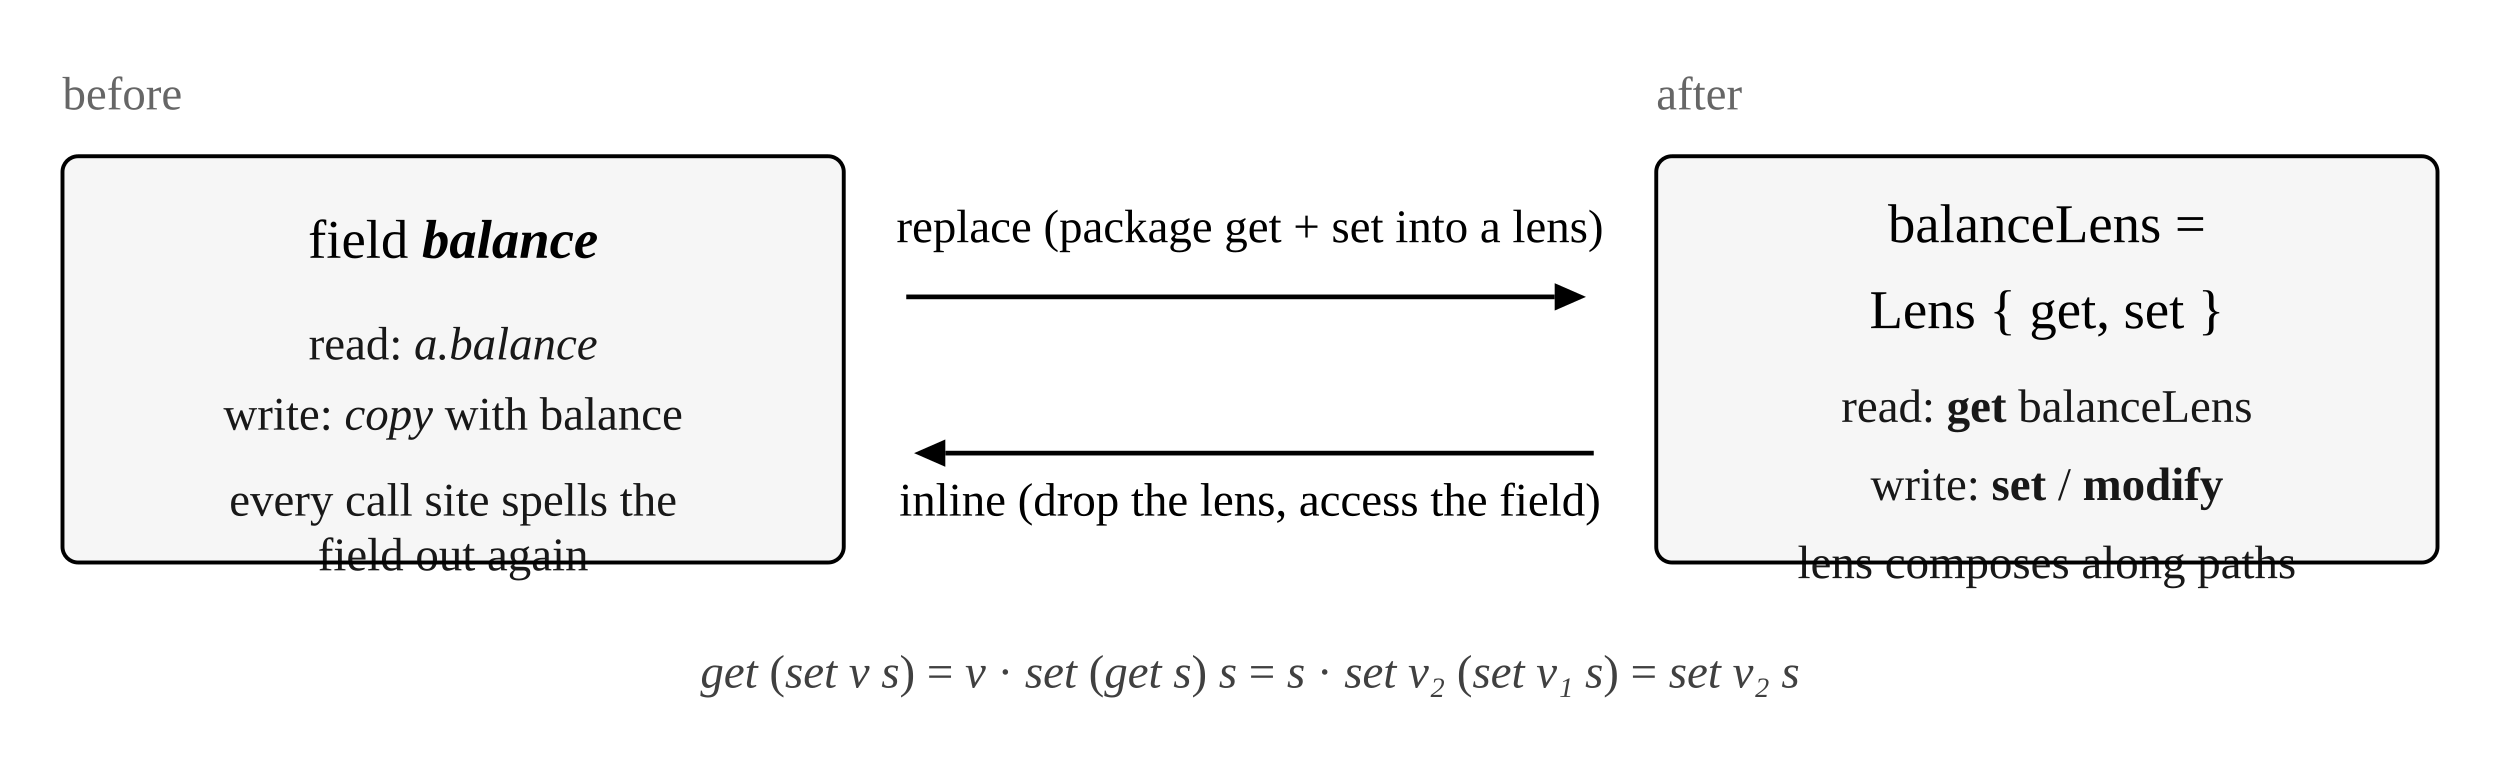
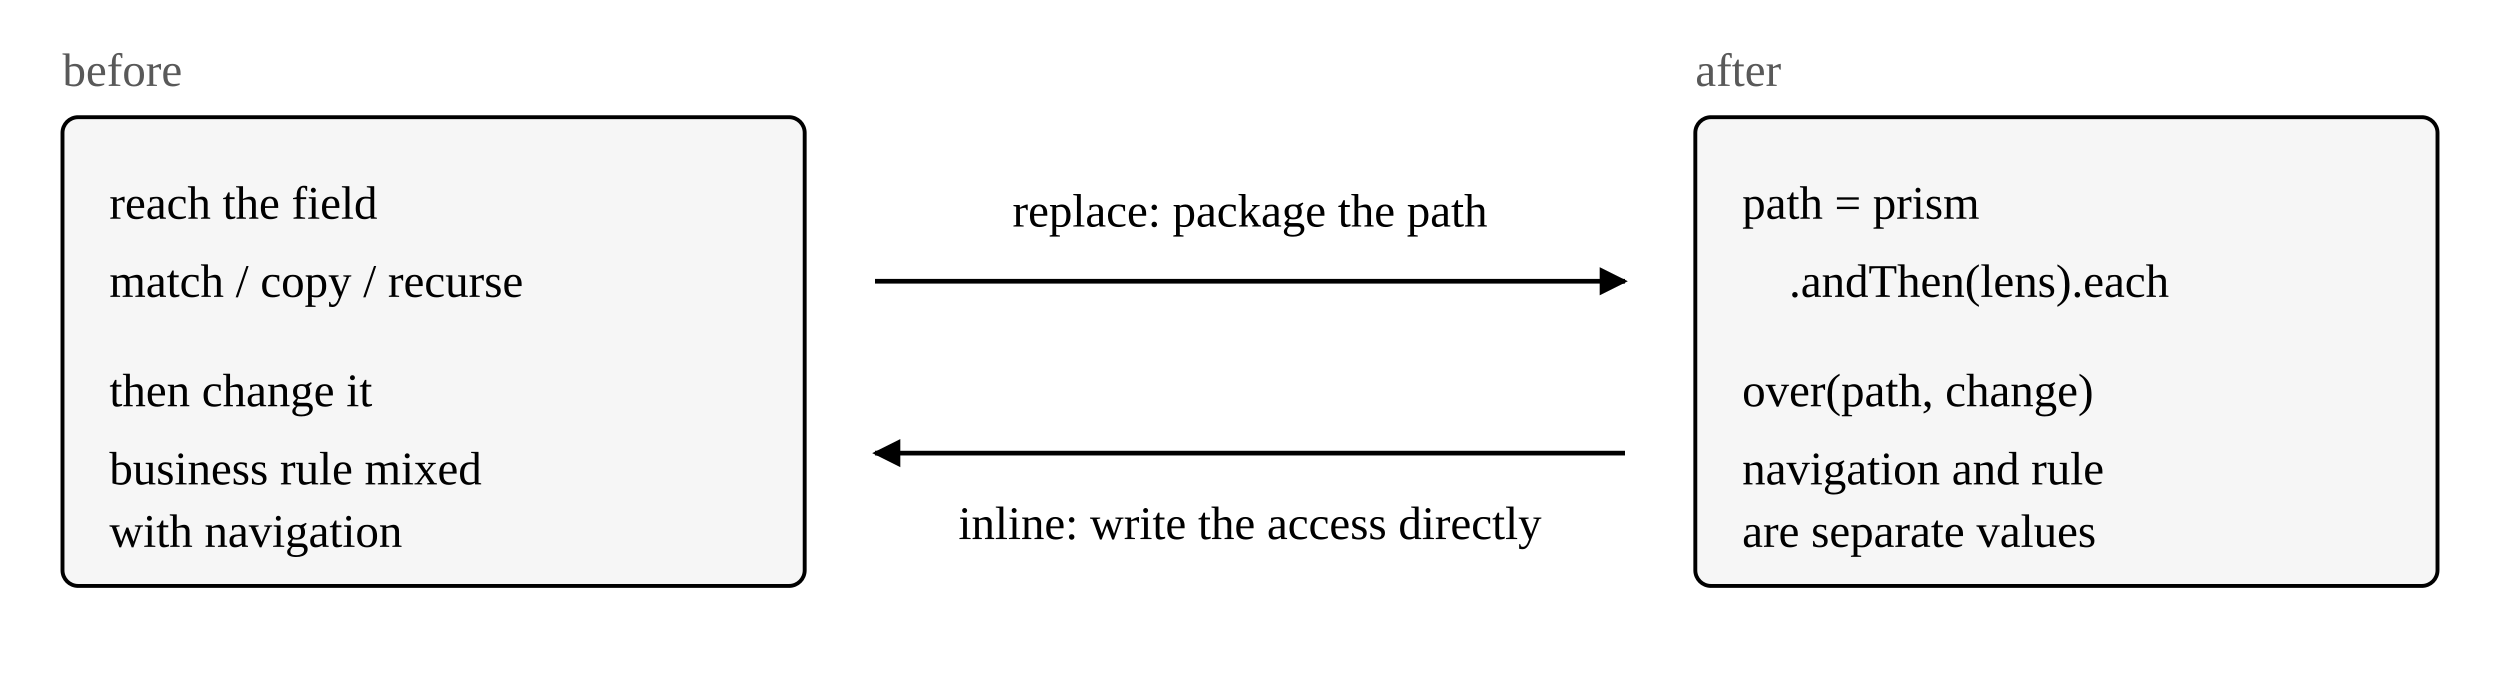
- <svg xmlns="http://www.w3.org/2000/svg" viewBox="0 0 640 196" role="img" aria-labelledby="koan-title" style="width:100%;height:auto;font-family:inherit;font-variant-ligatures:none;font-feature-settings:'calt' 0">
-   <g fill="currentColor" font-size="12" opacity=".6">
-     <text x="16" y="28">before</text>
-     <text x="424" y="28">after</text>
+ <svg xmlns="http://www.w3.org/2000/svg" viewBox="0 0 640 174" role="img" aria-labelledby="koan-title" style="width:100%;height:auto;font-family:inherit;font-variant-ligatures:none">
+   <defs>
+     <marker id="koan-arrow" viewBox="0 0 10 10" refX="9" refY="5" markerWidth="6" markerHeight="6" orient="auto-start-reverse">
+       <path d="M0 0 L10 5 L0 10 Z" fill="currentColor" />
+     </marker>
+   </defs>
+   <g fill="currentColor" font-size="12" opacity=".65">
+     <text x="16" y="22">before</text>
+     <text x="434" y="22">after</text>
  </g>
  <g fill="rgba(128,128,128,.07)" stroke="currentColor" stroke-width="1">
-     <rect x="16" y="40" width="200" height="104" rx="4" />
-     <rect x="424" y="40" width="200" height="104" rx="4" />
+     <rect x="16" y="30" width="190" height="120" rx="4" />
+     <rect x="434" y="30" width="190" height="120" rx="4" />
  </g>
-   <g fill="currentColor" font-size="14" text-anchor="middle">
-     <text x="116" y="66">field <tspan font-style="italic" font-weight="700">balance</tspan>
-     </text>
-     <text x="524" y="62">balanceLens =</text>
-     <text x="524" y="84">Lens { get, set }</text>
+   <g fill="currentColor" font-size="12">
+     <text x="28" y="56">reach the field</text>
+     <text x="28" y="76">match / copy / recurse</text>
+     <text x="28" y="104">then change it</text>
+     <text x="28" y="124">business rule mixed</text>
+     <text x="28" y="140">with navigation</text>
+     <text x="446" y="56">path = prism</text>
+     <text x="458" y="76">.andThen(lens).each</text>
+     <text x="446" y="104">over(path, change)</text>
+     <text x="446" y="124">navigation and rule</text>
+     <text x="446" y="140">are separate values</text>
  </g>
-   <g fill="currentColor" font-size="12" text-anchor="middle" opacity=".9">
-     <text x="116" y="92">read: <tspan font-style="italic">a.balance</tspan>
-     </text>
-     <text x="116" y="110">write: <tspan font-style="italic">copy</tspan> with balance</text>
-     <text x="116" y="132">every call site spells the</text>
-     <text x="116" y="146">field out again</text>
-     <text x="524" y="108">read: <tspan font-weight="700">get</tspan> balanceLens</text>
-     <text x="524" y="128">write: <tspan font-weight="700">set</tspan> / <tspan font-weight="700">modify</tspan>
-     </text>
-     <text x="524" y="148">lens composes along paths</text>
-   </g>
-   <g fill="none" stroke="currentColor" stroke-width="1.2">
-     <path d="M232 76 H398" />
-     <path d="M408 116 H242" />
-   </g>
-   <g fill="currentColor">
-     <path d="M398 72.5 L406 76 L398 79.5 Z" />
-     <path d="M242 112.5 L234 116 L242 119.5 Z" />
-   </g>
-   <g fill="currentColor" font-size="12" text-anchor="middle">
-     <text x="320" y="62">replace (package get + set into a lens)</text>
-     <text x="320" y="132">inline (drop the lens, access the field)</text>
-   </g>
-   <text x="320" y="176" fill="currentColor" font-size="12" text-anchor="middle" opacity=".75">
-     <tspan font-style="italic">get</tspan> (<tspan font-style="italic">set v s</tspan>) = <tspan font-style="italic">v</tspan> · <tspan font-style="italic">set</tspan> (<tspan font-style="italic">get s</tspan>) <tspan font-style="italic">s</tspan> = <tspan font-style="italic">s</tspan> · <tspan font-style="italic">set v₂</tspan> (<tspan font-style="italic">set v₁ s</tspan>) = <tspan font-style="italic">set v₂ s</tspan>
-   </text>
+   <path d="M224 72 H416" fill="none" stroke="currentColor" stroke-width="1.2" marker-end="url(#koan-arrow)" />
+   <text x="320" y="58" fill="currentColor" font-size="12" text-anchor="middle">replace: package the path</text>
+   <path d="M416 116 H224" fill="none" stroke="currentColor" stroke-width="1.2" marker-end="url(#koan-arrow)" />
+   <text x="320" y="138" fill="currentColor" font-size="12" text-anchor="middle">inline: write the access directly</text>
</svg>
